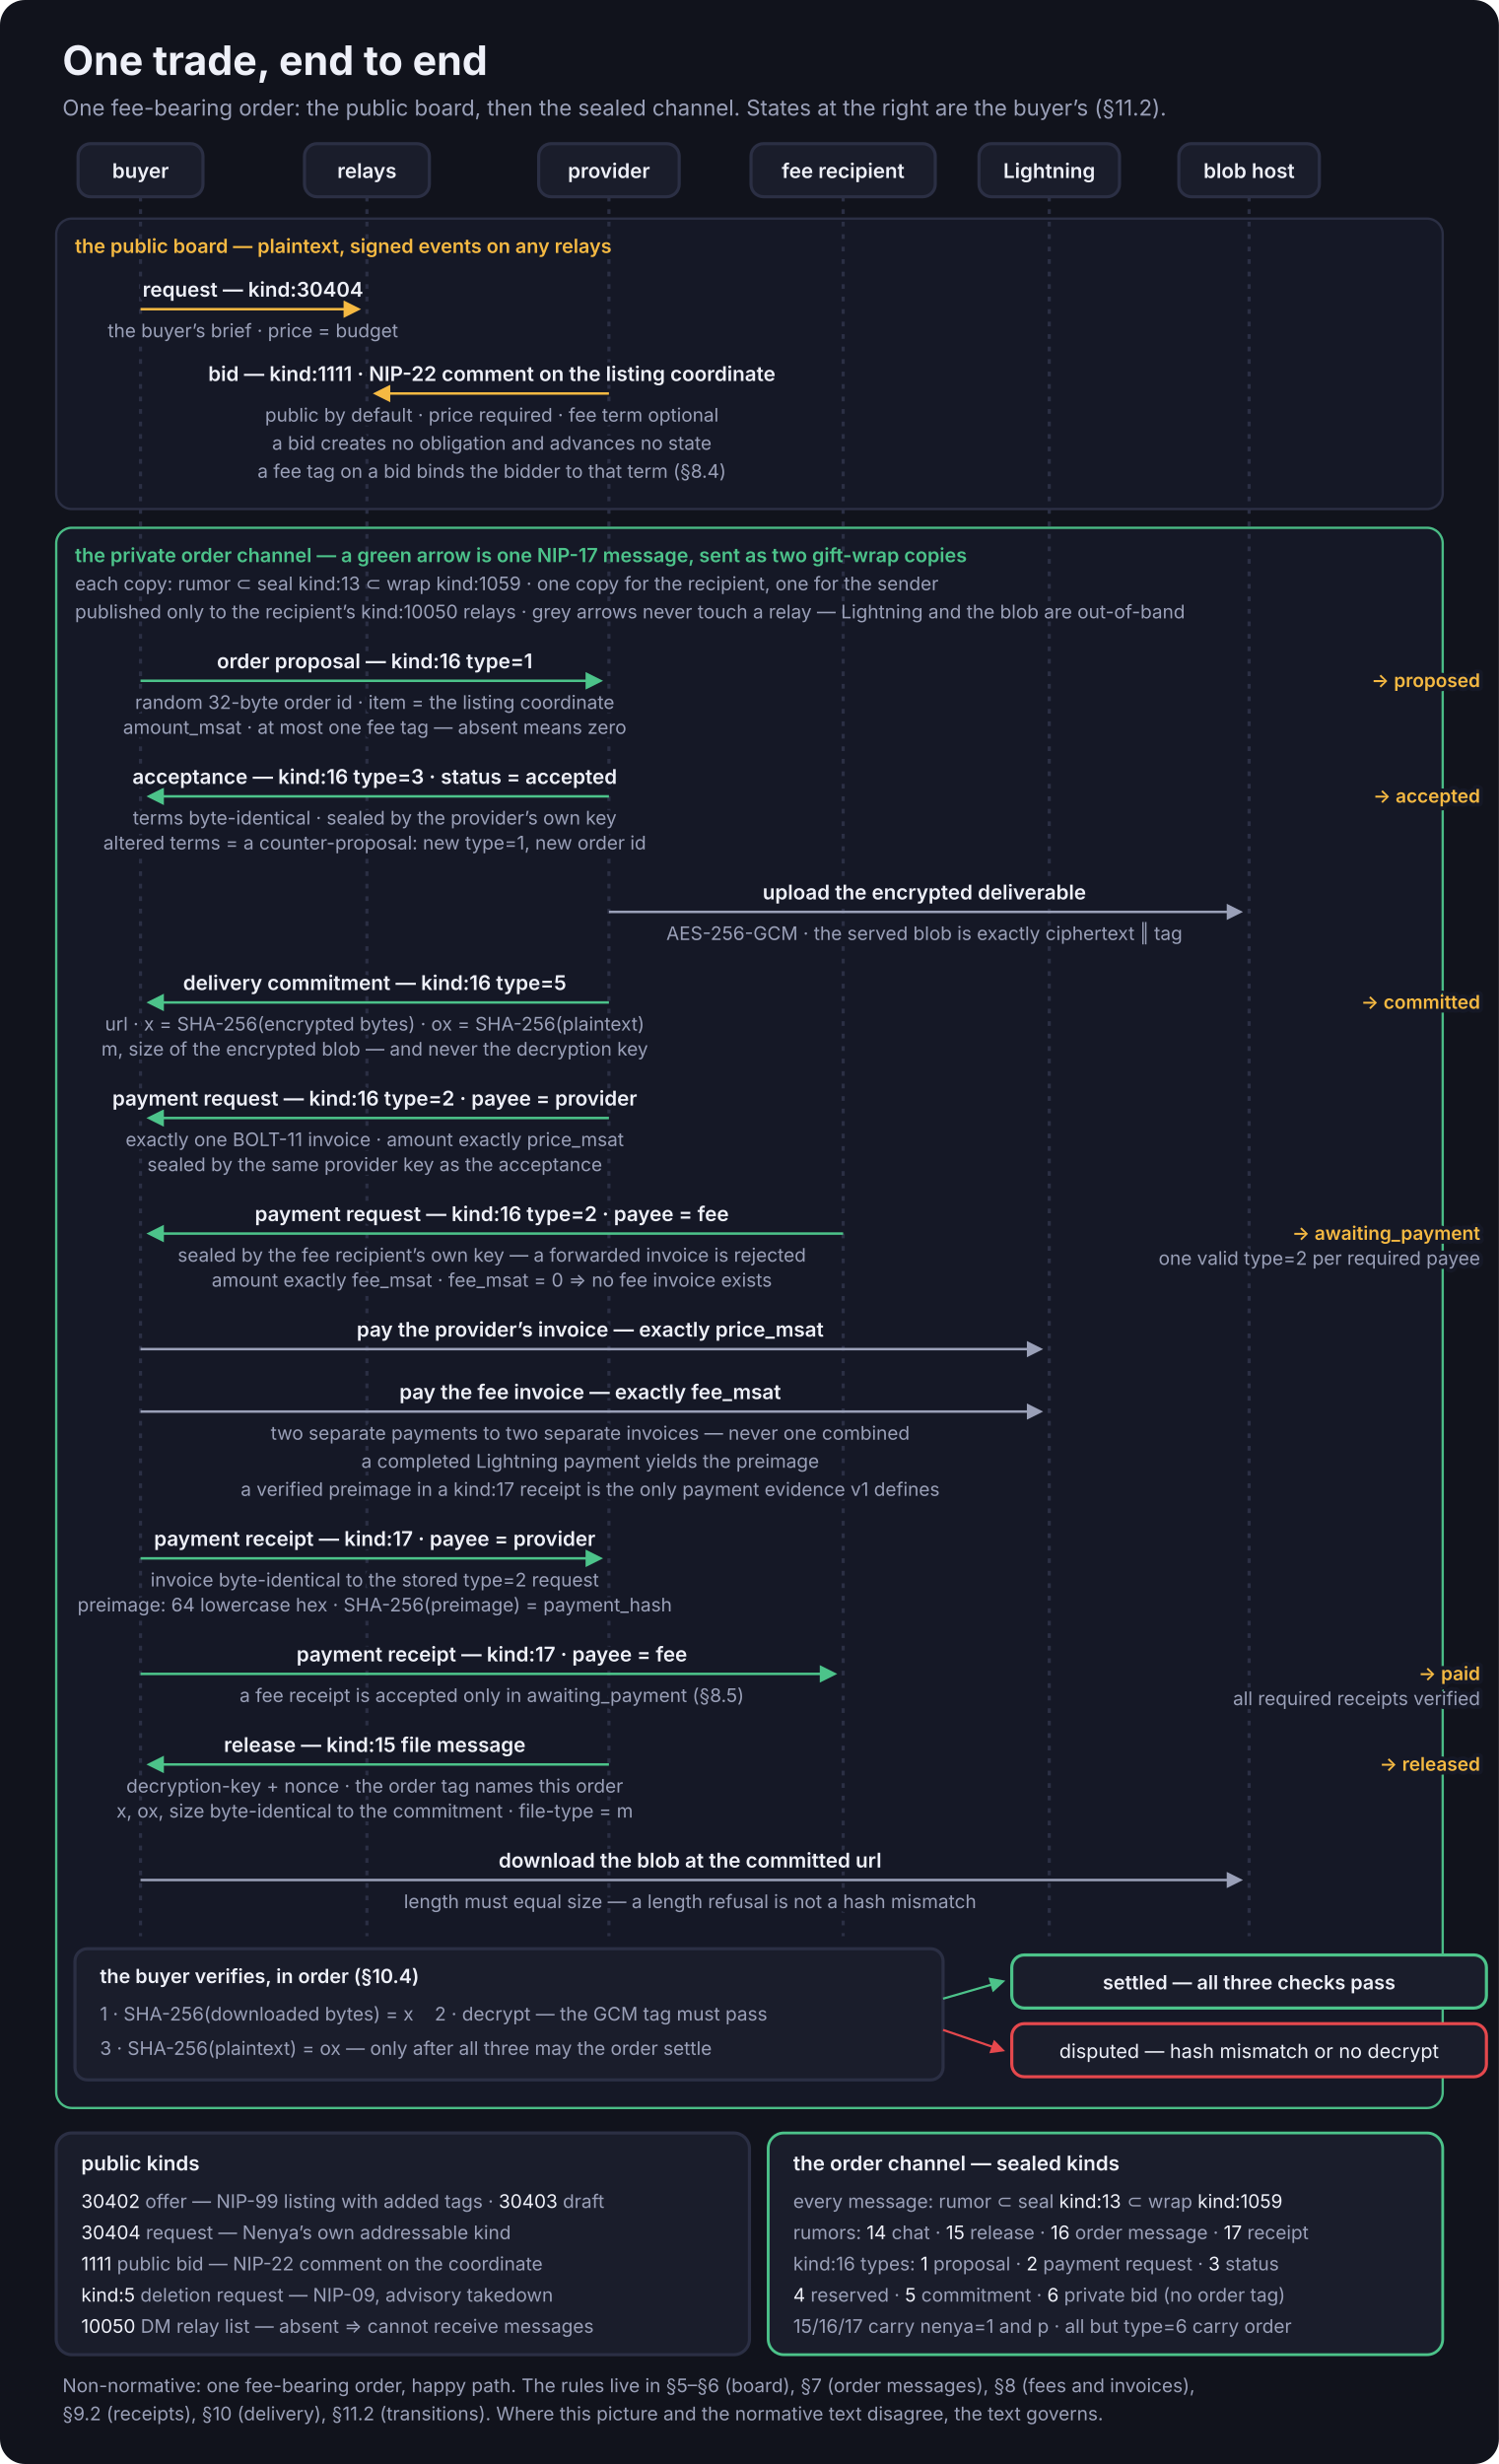
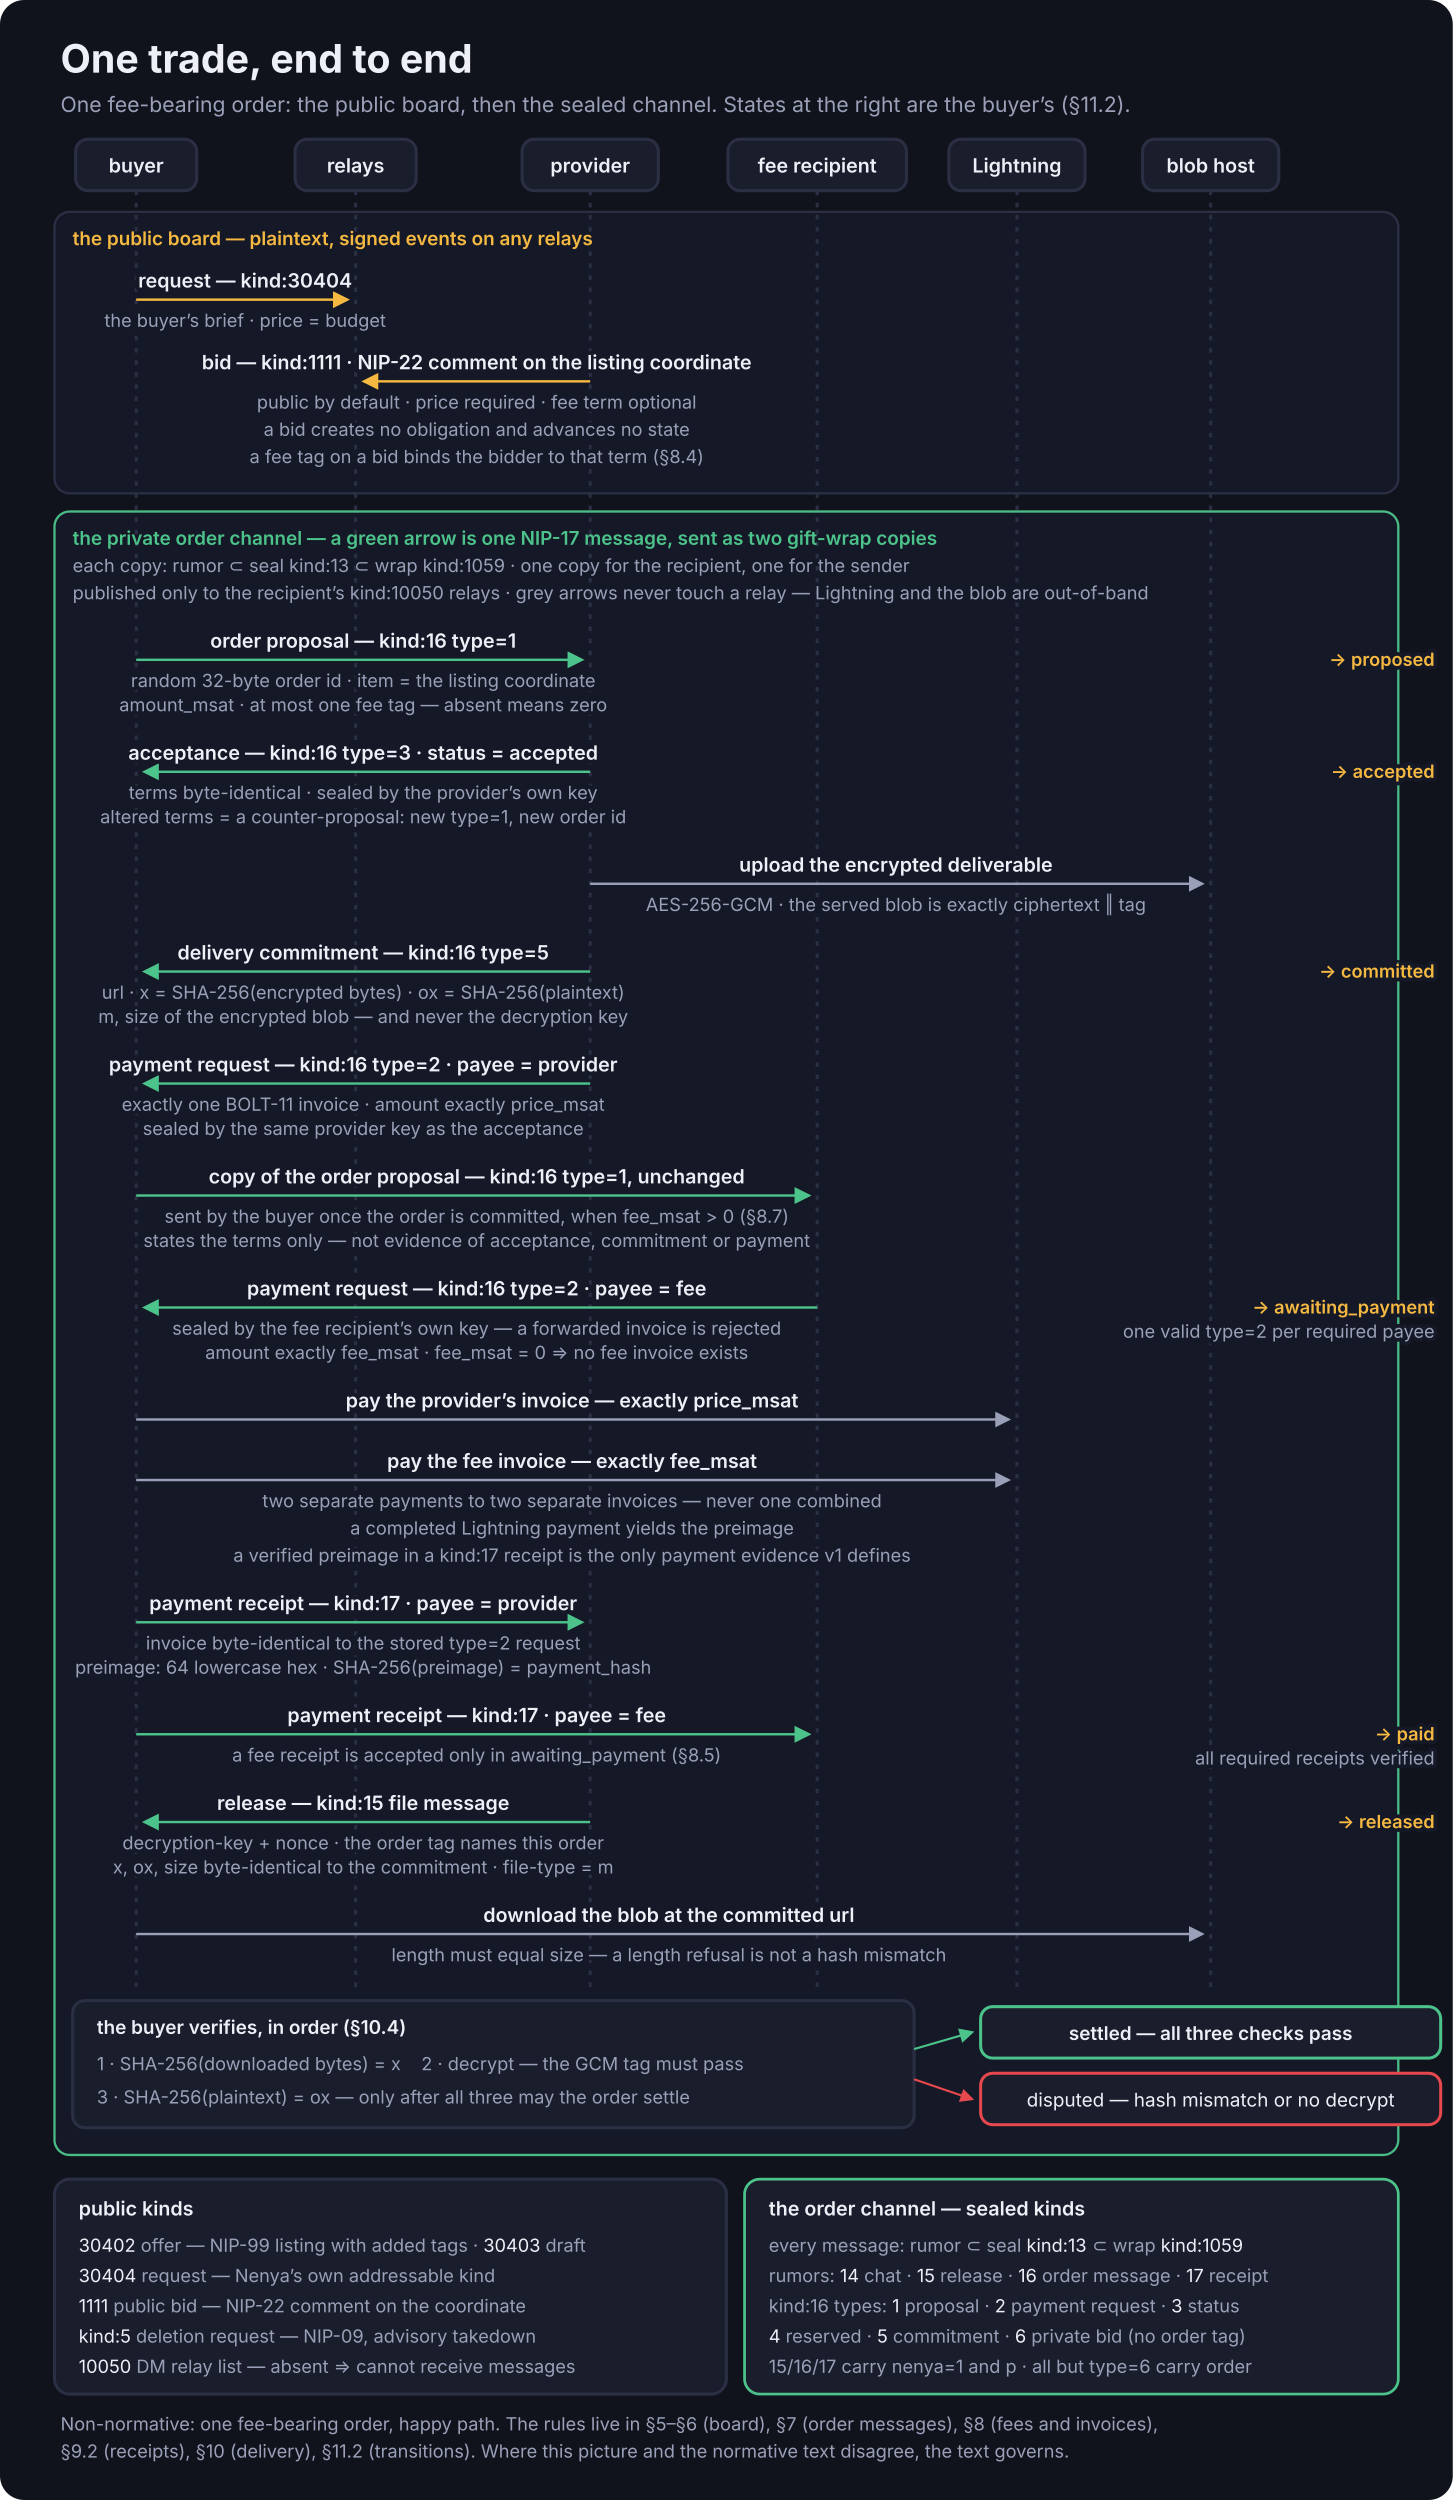
- <svg xmlns="http://www.w3.org/2000/svg" viewBox="0 0 960 1578" font-family="system-ui, -apple-system, 'Segoe UI', sans-serif" role="img" aria-label="Trade sequence: buyer, relays, provider, fee recipient, Lightning and blob host lanes; public request and bid, then sealed proposal, acceptance, commitment, invoices, payments, receipts, release and verification">
-   <rect width="960" height="1578" rx="16" fill="#11131c" />
+ <svg xmlns="http://www.w3.org/2000/svg" viewBox="0 0 960 1652" font-family="system-ui, -apple-system, 'Segoe UI', sans-serif" role="img" aria-label="Trade sequence: buyer, relays, provider, fee recipient, Lightning and blob host lanes; public request and bid, then sealed proposal, acceptance, commitment, the proposal copied to the fee recipient, invoices, payments, receipts, release and verification">
+   <rect width="960" height="1652" rx="16" fill="#11131c" />
  <defs>
    <marker id="tsAmber" viewBox="0 0 10 10" refX="8" refY="5" markerWidth="7" markerHeight="7" orient="auto-start-reverse">
      <path d="M0 0L10 5L0 10z" fill="#f5b942" />
    </marker>
    <marker id="tsGreen" viewBox="0 0 10 10" refX="8" refY="5" markerWidth="7" markerHeight="7" orient="auto-start-reverse">
      <path d="M0 0L10 5L0 10z" fill="#4cc38a" />
    </marker>
    <marker id="tsGray" viewBox="0 0 10 10" refX="8" refY="5" markerWidth="6.5" markerHeight="6.5" orient="auto-start-reverse">
      <path d="M0 0L10 5L0 10z" fill="#9aa0b8" />
    </marker>
    <marker id="tsRed" viewBox="0 0 10 10" refX="8" refY="5" markerWidth="6.5" markerHeight="6.5" orient="auto-start-reverse">
      <path d="M0 0L10 5L0 10z" fill="#e5484d" />
    </marker>
  </defs>
  <text x="40" y="48" fill="#eef0f8" font-size="26" font-weight="700">One trade, end to end</text>
  <text x="40" y="74" fill="#9aa0b8" font-size="14">One fee-bearing order: the public board, then the sealed channel. States at the right are the buyer’s (§11.2).</text>
  <rect x="36" y="140" width="888" height="186" rx="10" fill="#151826" stroke="#2b2f44" stroke-width="1.5" />
-   <rect x="36" y="338" width="888" height="1012" rx="10" fill="#151826" stroke="#4cc38a" stroke-width="1.5" opacity="0.96" />
+   <rect x="36" y="338" width="888" height="1086" rx="10" fill="#151826" stroke="#4cc38a" stroke-width="1.5" opacity="0.96" />
  <g stroke="#2b2f44" stroke-width="2" stroke-dasharray="3 5">
-     <line x1="90" y1="126" x2="90" y2="1240" />
-     <line x1="235" y1="126" x2="235" y2="1240" />
-     <line x1="390" y1="126" x2="390" y2="1240" />
-     <line x1="540" y1="126" x2="540" y2="1240" />
-     <line x1="672" y1="126" x2="672" y2="1240" />
-     <line x1="800" y1="126" x2="800" y2="1240" />
+     <line x1="90" y1="126" x2="90" y2="1314" />
+     <line x1="235" y1="126" x2="235" y2="1314" />
+     <line x1="390" y1="126" x2="390" y2="1314" />
+     <line x1="540" y1="126" x2="540" y2="1314" />
+     <line x1="672" y1="126" x2="672" y2="1314" />
+     <line x1="800" y1="126" x2="800" y2="1314" />
  </g>
  <g>
    <rect x="50" y="92" width="80" height="34" rx="8" fill="#1a1d2b" stroke="#2b2f44" stroke-width="2" />
    <text x="90" y="114" fill="#eef0f8" font-size="13" font-weight="600" text-anchor="middle">buyer</text>
    <rect x="195" y="92" width="80" height="34" rx="8" fill="#1a1d2b" stroke="#2b2f44" stroke-width="2" />
    <text x="235" y="114" fill="#eef0f8" font-size="13" font-weight="600" text-anchor="middle">relays</text>
    <rect x="345" y="92" width="90" height="34" rx="8" fill="#1a1d2b" stroke="#2b2f44" stroke-width="2" />
    <text x="390" y="114" fill="#eef0f8" font-size="13" font-weight="600" text-anchor="middle">provider</text>
    <rect x="481" y="92" width="118" height="34" rx="8" fill="#1a1d2b" stroke="#2b2f44" stroke-width="2" />
    <text x="540" y="114" fill="#eef0f8" font-size="13" font-weight="600" text-anchor="middle">fee recipient</text>
    <rect x="627" y="92" width="90" height="34" rx="8" fill="#1a1d2b" stroke="#2b2f44" stroke-width="2" />
    <text x="672" y="114" fill="#eef0f8" font-size="13" font-weight="600" text-anchor="middle">Lightning</text>
    <rect x="755" y="92" width="90" height="34" rx="8" fill="#1a1d2b" stroke="#2b2f44" stroke-width="2" />
    <text x="800" y="114" fill="#eef0f8" font-size="13" font-weight="600" text-anchor="middle">blob host</text>
  </g>
  <text x="48" y="162" fill="#f5b942" font-size="12.5" font-weight="600">the public board — plaintext, signed events on any relays</text>
  <g stroke-width="1.6">
    <line x1="90" y1="198" x2="229" y2="198" stroke="#f5b942" marker-end="url(#tsAmber)" />
    <line x1="390" y1="252" x2="241" y2="252" stroke="#f5b942" marker-end="url(#tsAmber)" />
  </g>
  <g text-anchor="middle" stroke="#151826" stroke-width="5" paint-order="stroke" stroke-linejoin="round">
    <text x="162" y="190" fill="#eef0f8" font-size="13" font-weight="600">request — kind:30404</text>
    <text x="162" y="216" fill="#9aa0b8" font-size="12">the buyer’s brief · price = budget</text>
    <text x="315" y="244" fill="#eef0f8" font-size="13" font-weight="600">bid — kind:1111 · NIP-22 comment on the listing coordinate</text>
    <text x="315" y="270" fill="#9aa0b8" font-size="12">public by default · price required · fee term optional</text>
    <text x="315" y="288" fill="#9aa0b8" font-size="12">a bid creates no obligation and advances no state</text>
    <text x="315" y="306" fill="#9aa0b8" font-size="12">a fee tag on a bid binds the bidder to that term (§8.4)</text>
  </g>
  <text x="48" y="360" fill="#4cc38a" font-size="12.5" font-weight="600">the private order channel — a green arrow is one NIP-17 message, sent as two gift-wrap copies</text>
  <text x="48" y="378" fill="#9aa0b8" font-size="12">each copy: rumor ⊂ seal kind:13 ⊂ wrap kind:1059 · one copy for the recipient, one for the sender</text>
  <text x="48" y="396" fill="#9aa0b8" font-size="12">published only to the recipient’s kind:10050 relays · grey arrows never touch a relay — Lightning and the blob are out-of-band</text>
  <g stroke-width="1.6">
    <line x1="90" y1="436" x2="384" y2="436" stroke="#4cc38a" marker-end="url(#tsGreen)" />
    <line x1="390" y1="510" x2="96" y2="510" stroke="#4cc38a" marker-end="url(#tsGreen)" />
    <line x1="390" y1="584" x2="794" y2="584" stroke="#9aa0b8" marker-end="url(#tsGray)" />
    <line x1="390" y1="642" x2="96" y2="642" stroke="#4cc38a" marker-end="url(#tsGreen)" />
    <line x1="390" y1="716" x2="96" y2="716" stroke="#4cc38a" marker-end="url(#tsGreen)" />
-     <line x1="540" y1="790" x2="96" y2="790" stroke="#4cc38a" marker-end="url(#tsGreen)" />
-     <line x1="90" y1="864" x2="666" y2="864" stroke="#9aa0b8" marker-end="url(#tsGray)" />
-     <line x1="90" y1="904" x2="666" y2="904" stroke="#9aa0b8" marker-end="url(#tsGray)" />
-     <line x1="90" y1="998" x2="384" y2="998" stroke="#4cc38a" marker-end="url(#tsGreen)" />
-     <line x1="90" y1="1072" x2="534" y2="1072" stroke="#4cc38a" marker-end="url(#tsGreen)" />
-     <line x1="390" y1="1130" x2="96" y2="1130" stroke="#4cc38a" marker-end="url(#tsGreen)" />
-     <line x1="90" y1="1204" x2="794" y2="1204" stroke="#9aa0b8" marker-end="url(#tsGray)" />
+     <line x1="90" y1="790" x2="534" y2="790" stroke="#4cc38a" marker-end="url(#tsGreen)" />
+     <line x1="540" y1="864" x2="96" y2="864" stroke="#4cc38a" marker-end="url(#tsGreen)" />
+     <line x1="90" y1="938" x2="666" y2="938" stroke="#9aa0b8" marker-end="url(#tsGray)" />
+     <line x1="90" y1="978" x2="666" y2="978" stroke="#9aa0b8" marker-end="url(#tsGray)" />
+     <line x1="90" y1="1072" x2="384" y2="1072" stroke="#4cc38a" marker-end="url(#tsGreen)" />
+     <line x1="90" y1="1146" x2="534" y2="1146" stroke="#4cc38a" marker-end="url(#tsGreen)" />
+     <line x1="390" y1="1204" x2="96" y2="1204" stroke="#4cc38a" marker-end="url(#tsGreen)" />
+     <line x1="90" y1="1278" x2="794" y2="1278" stroke="#9aa0b8" marker-end="url(#tsGray)" />
  </g>
  <g text-anchor="middle" stroke="#151826" stroke-width="5" paint-order="stroke" stroke-linejoin="round">
    <text x="240" y="428" fill="#eef0f8" font-size="13" font-weight="600">order proposal — kind:16 type=1</text>
    <text x="240" y="454" fill="#9aa0b8" font-size="12">random 32-byte order id · item = the listing coordinate</text>
    <text x="240" y="470" fill="#9aa0b8" font-size="12">amount_msat · at most one fee tag — absent means zero</text>
    <text x="240" y="502" fill="#eef0f8" font-size="13" font-weight="600">acceptance — kind:16 type=3 · status = accepted</text>
    <text x="240" y="528" fill="#9aa0b8" font-size="12">terms byte-identical · sealed by the provider’s own key</text>
    <text x="240" y="544" fill="#9aa0b8" font-size="12">altered terms = a counter-proposal: new type=1, new order id</text>
    <text x="592" y="576" fill="#eef0f8" font-size="13" font-weight="600">upload the encrypted deliverable</text>
    <text x="592" y="602" fill="#9aa0b8" font-size="12">AES-256-GCM · the served blob is exactly ciphertext ‖ tag</text>
    <text x="240" y="634" fill="#eef0f8" font-size="13" font-weight="600">delivery commitment — kind:16 type=5</text>
    <text x="240" y="660" fill="#9aa0b8" font-size="12">url · x = SHA-256(encrypted bytes) · ox = SHA-256(plaintext)</text>
    <text x="240" y="676" fill="#9aa0b8" font-size="12">m, size of the encrypted blob — and never the decryption key</text>
    <text x="240" y="708" fill="#eef0f8" font-size="13" font-weight="600">payment request — kind:16 type=2 · payee = provider</text>
    <text x="240" y="734" fill="#9aa0b8" font-size="12">exactly one BOLT-11 invoice · amount exactly price_msat</text>
    <text x="240" y="750" fill="#9aa0b8" font-size="12">sealed by the same provider key as the acceptance</text>
-     <text x="315" y="782" fill="#eef0f8" font-size="13" font-weight="600">payment request — kind:16 type=2 · payee = fee</text>
-     <text x="315" y="808" fill="#9aa0b8" font-size="12">sealed by the fee recipient’s own key — a forwarded invoice is rejected</text>
-     <text x="315" y="824" fill="#9aa0b8" font-size="12">amount exactly fee_msat · fee_msat = 0 ⇒ no fee invoice exists</text>
-     <text x="378" y="856" fill="#eef0f8" font-size="13" font-weight="600">pay the provider’s invoice — exactly price_msat</text>
-     <text x="378" y="896" fill="#eef0f8" font-size="13" font-weight="600">pay the fee invoice — exactly fee_msat</text>
-     <text x="378" y="922" fill="#9aa0b8" font-size="12">two separate payments to two separate invoices — never one combined</text>
-     <text x="378" y="940" fill="#9aa0b8" font-size="12">a completed Lightning payment yields the preimage</text>
-     <text x="378" y="958" fill="#9aa0b8" font-size="12">a verified preimage in a kind:17 receipt is the only payment evidence v1 defines</text>
-     <text x="240" y="990" fill="#eef0f8" font-size="13" font-weight="600">payment receipt — kind:17 · payee = provider</text>
-     <text x="240" y="1016" fill="#9aa0b8" font-size="12">invoice byte-identical to the stored type=2 request</text>
-     <text x="240" y="1032" fill="#9aa0b8" font-size="12">preimage: 64 lowercase hex · SHA-256(preimage) = payment_hash</text>
-     <text x="315" y="1064" fill="#eef0f8" font-size="13" font-weight="600">payment receipt — kind:17 · payee = fee</text>
-     <text x="315" y="1090" fill="#9aa0b8" font-size="12">a fee receipt is accepted only in awaiting_payment (§8.5)</text>
-     <text x="240" y="1122" fill="#eef0f8" font-size="13" font-weight="600">release — kind:15 file message</text>
-     <text x="240" y="1148" fill="#9aa0b8" font-size="12">decryption-key + nonce · the order tag names this order</text>
-     <text x="240" y="1164" fill="#9aa0b8" font-size="12">x, ox, size byte-identical to the commitment · file-type = m</text>
-     <text x="442" y="1196" fill="#eef0f8" font-size="13" font-weight="600">download the blob at the committed url</text>
-     <text x="442" y="1222" fill="#9aa0b8" font-size="12">length must equal size — a length refusal is not a hash mismatch</text>
+     <text x="315" y="782" fill="#eef0f8" font-size="13" font-weight="600">copy of the order proposal — kind:16 type=1, unchanged</text>
+     <text x="315" y="808" fill="#9aa0b8" font-size="12">sent by the buyer once the order is committed, when fee_msat &gt; 0 (§8.7)</text>
+     <text x="315" y="824" fill="#9aa0b8" font-size="12">states the terms only — not evidence of acceptance, commitment or payment</text>
+     <text x="315" y="856" fill="#eef0f8" font-size="13" font-weight="600">payment request — kind:16 type=2 · payee = fee</text>
+     <text x="315" y="882" fill="#9aa0b8" font-size="12">sealed by the fee recipient’s own key — a forwarded invoice is rejected</text>
+     <text x="315" y="898" fill="#9aa0b8" font-size="12">amount exactly fee_msat · fee_msat = 0 ⇒ no fee invoice exists</text>
+     <text x="378" y="930" fill="#eef0f8" font-size="13" font-weight="600">pay the provider’s invoice — exactly price_msat</text>
+     <text x="378" y="970" fill="#eef0f8" font-size="13" font-weight="600">pay the fee invoice — exactly fee_msat</text>
+     <text x="378" y="996" fill="#9aa0b8" font-size="12">two separate payments to two separate invoices — never one combined</text>
+     <text x="378" y="1014" fill="#9aa0b8" font-size="12">a completed Lightning payment yields the preimage</text>
+     <text x="378" y="1032" fill="#9aa0b8" font-size="12">a verified preimage in a kind:17 receipt is the only payment evidence v1 defines</text>
+     <text x="240" y="1064" fill="#eef0f8" font-size="13" font-weight="600">payment receipt — kind:17 · payee = provider</text>
+     <text x="240" y="1090" fill="#9aa0b8" font-size="12">invoice byte-identical to the stored type=2 request</text>
+     <text x="240" y="1106" fill="#9aa0b8" font-size="12">preimage: 64 lowercase hex · SHA-256(preimage) = payment_hash</text>
+     <text x="315" y="1138" fill="#eef0f8" font-size="13" font-weight="600">payment receipt — kind:17 · payee = fee</text>
+     <text x="315" y="1164" fill="#9aa0b8" font-size="12">a fee receipt is accepted only in awaiting_payment (§8.5)</text>
+     <text x="240" y="1196" fill="#eef0f8" font-size="13" font-weight="600">release — kind:15 file message</text>
+     <text x="240" y="1222" fill="#9aa0b8" font-size="12">decryption-key + nonce · the order tag names this order</text>
+     <text x="240" y="1238" fill="#9aa0b8" font-size="12">x, ox, size byte-identical to the commitment · file-type = m</text>
+     <text x="442" y="1270" fill="#eef0f8" font-size="13" font-weight="600">download the blob at the committed url</text>
+     <text x="442" y="1296" fill="#9aa0b8" font-size="12">length must equal size — a length refusal is not a hash mismatch</text>
  </g>
  <g text-anchor="end" stroke="#151826" stroke-width="5" paint-order="stroke" stroke-linejoin="round">
    <text x="948" y="440" fill="#f5b942" font-size="12" font-weight="600">→ proposed</text>
    <text x="948" y="514" fill="#f5b942" font-size="12" font-weight="600">→ accepted</text>
    <text x="948" y="646" fill="#f5b942" font-size="12" font-weight="600">→ committed</text>
-     <text x="948" y="794" fill="#f5b942" font-size="12" font-weight="600">→ awaiting_payment</text>
-     <text x="948" y="810" fill="#9aa0b8" font-size="12">one valid type=2 per required payee</text>
-     <text x="948" y="1076" fill="#f5b942" font-size="12" font-weight="600">→ paid</text>
-     <text x="948" y="1092" fill="#9aa0b8" font-size="12">all required receipts verified</text>
-     <text x="948" y="1134" fill="#f5b942" font-size="12" font-weight="600">→ released</text>
+     <text x="948" y="868" fill="#f5b942" font-size="12" font-weight="600">→ awaiting_payment</text>
+     <text x="948" y="884" fill="#9aa0b8" font-size="12">one valid type=2 per required payee</text>
+     <text x="948" y="1150" fill="#f5b942" font-size="12" font-weight="600">→ paid</text>
+     <text x="948" y="1166" fill="#9aa0b8" font-size="12">all required receipts verified</text>
+     <text x="948" y="1208" fill="#f5b942" font-size="12" font-weight="600">→ released</text>
  </g>
-   <rect x="48" y="1248" width="556" height="84" rx="8" fill="#1a1d2b" stroke="#2b2f44" stroke-width="2" />
-   <text x="64" y="1270" fill="#eef0f8" font-size="12.5" font-weight="600">the buyer verifies, in order (§10.4)</text>
-   <text x="64" y="1294" fill="#9aa0b8" font-size="12">1 · SHA-256(downloaded bytes) = x    2 · decrypt — the GCM tag must pass</text>
-   <text x="64" y="1316" fill="#9aa0b8" font-size="12">3 · SHA-256(plaintext) = ox — only after all three may the order settle</text>
-   <line x1="604" y1="1280" x2="642" y2="1269" stroke="#4cc38a" stroke-width="1.4" marker-end="url(#tsGreen)" />
-   <line x1="604" y1="1300" x2="642" y2="1313" stroke="#e5484d" stroke-width="1.4" marker-end="url(#tsRed)" />
-   <rect x="648" y="1252" width="304" height="34" rx="8" fill="#1a1d2b" stroke="#4cc38a" stroke-width="2" />
-   <text x="800" y="1274" fill="#eef0f8" font-size="12.5" font-weight="600" text-anchor="middle">settled — all three checks pass</text>
-   <rect x="648" y="1296" width="304" height="34" rx="8" fill="#1a1d2b" stroke="#e5484d" stroke-width="2" />
-   <text x="800" y="1318" fill="#eef0f8" font-size="12.5" text-anchor="middle">disputed — hash mismatch or no decrypt</text>
-   <rect x="36" y="1366" width="444" height="142" rx="10" fill="#1a1d2b" stroke="#2b2f44" stroke-width="2" />
-   <text x="52" y="1390" fill="#eef0f8" font-size="13" font-weight="600">public kinds</text>
+   <rect x="48" y="1322" width="556" height="84" rx="8" fill="#1a1d2b" stroke="#2b2f44" stroke-width="2" />
+   <text x="64" y="1344" fill="#eef0f8" font-size="12.5" font-weight="600">the buyer verifies, in order (§10.4)</text>
+   <text x="64" y="1368" fill="#9aa0b8" font-size="12">1 · SHA-256(downloaded bytes) = x    2 · decrypt — the GCM tag must pass</text>
+   <text x="64" y="1390" fill="#9aa0b8" font-size="12">3 · SHA-256(plaintext) = ox — only after all three may the order settle</text>
+   <line x1="604" y1="1354" x2="642" y2="1343" stroke="#4cc38a" stroke-width="1.4" marker-end="url(#tsGreen)" />
+   <line x1="604" y1="1374" x2="642" y2="1387" stroke="#e5484d" stroke-width="1.4" marker-end="url(#tsRed)" />
+   <rect x="648" y="1326" width="304" height="34" rx="8" fill="#1a1d2b" stroke="#4cc38a" stroke-width="2" />
+   <text x="800" y="1348" fill="#eef0f8" font-size="12.5" font-weight="600" text-anchor="middle">settled — all three checks pass</text>
+   <rect x="648" y="1370" width="304" height="34" rx="8" fill="#1a1d2b" stroke="#e5484d" stroke-width="2" />
+   <text x="800" y="1392" fill="#eef0f8" font-size="12.5" text-anchor="middle">disputed — hash mismatch or no decrypt</text>
+   <rect x="36" y="1440" width="444" height="142" rx="10" fill="#1a1d2b" stroke="#2b2f44" stroke-width="2" />
+   <text x="52" y="1464" fill="#eef0f8" font-size="13" font-weight="600">public kinds</text>
  <g fill="#9aa0b8" font-size="12">
-     <text x="52" y="1414">
+     <text x="52" y="1488">
      <tspan fill="#eef0f8">30402</tspan> offer — NIP-99 listing with added tags · <tspan fill="#eef0f8">30403</tspan> draft</text>
-     <text x="52" y="1434">
+     <text x="52" y="1508">
      <tspan fill="#eef0f8">30404</tspan> request — Nenya’s own addressable kind</text>
-     <text x="52" y="1454">
+     <text x="52" y="1528">
      <tspan fill="#eef0f8">1111</tspan> public bid — NIP-22 comment on the coordinate</text>
-     <text x="52" y="1474">
+     <text x="52" y="1548">
      <tspan fill="#eef0f8">kind:5</tspan> deletion request — NIP-09, advisory takedown</text>
-     <text x="52" y="1494">
+     <text x="52" y="1568">
      <tspan fill="#eef0f8">10050</tspan> DM relay list — absent ⇒ cannot receive messages</text>
  </g>
-   <rect x="492" y="1366" width="432" height="142" rx="10" fill="#1a1d2b" stroke="#4cc38a" stroke-width="1.8" />
-   <text x="508" y="1390" fill="#eef0f8" font-size="13" font-weight="600">the order channel — sealed kinds</text>
+   <rect x="492" y="1440" width="432" height="142" rx="10" fill="#1a1d2b" stroke="#4cc38a" stroke-width="1.8" />
+   <text x="508" y="1464" fill="#eef0f8" font-size="13" font-weight="600">the order channel — sealed kinds</text>
  <g fill="#9aa0b8" font-size="12">
-     <text x="508" y="1414">every message: rumor ⊂ seal <tspan fill="#eef0f8">kind:13</tspan> ⊂ wrap <tspan fill="#eef0f8">kind:1059</tspan>
+     <text x="508" y="1488">every message: rumor ⊂ seal <tspan fill="#eef0f8">kind:13</tspan> ⊂ wrap <tspan fill="#eef0f8">kind:1059</tspan>
    </text>
-     <text x="508" y="1434">rumors: <tspan fill="#eef0f8">14</tspan> chat · <tspan fill="#eef0f8">15</tspan> release · <tspan fill="#eef0f8">16</tspan> order message · <tspan fill="#eef0f8">17</tspan> receipt</text>
-     <text x="508" y="1454">kind:16 types: <tspan fill="#eef0f8">1</tspan> proposal · <tspan fill="#eef0f8">2</tspan> payment request · <tspan fill="#eef0f8">3</tspan> status</text>
-     <text x="508" y="1474">
+     <text x="508" y="1508">rumors: <tspan fill="#eef0f8">14</tspan> chat · <tspan fill="#eef0f8">15</tspan> release · <tspan fill="#eef0f8">16</tspan> order message · <tspan fill="#eef0f8">17</tspan> receipt</text>
+     <text x="508" y="1528">kind:16 types: <tspan fill="#eef0f8">1</tspan> proposal · <tspan fill="#eef0f8">2</tspan> payment request · <tspan fill="#eef0f8">3</tspan> status</text>
+     <text x="508" y="1548">
      <tspan fill="#eef0f8">4</tspan> reserved · <tspan fill="#eef0f8">5</tspan> commitment · <tspan fill="#eef0f8">6</tspan> private bid (no order tag)</text>
-     <text x="508" y="1494">15/16/17 carry nenya=1 and p · all but type=6 carry order</text>
+     <text x="508" y="1568">15/16/17 carry nenya=1 and p · all but type=6 carry order</text>
  </g>
-   <text x="40" y="1532" fill="#9aa0b8" font-size="12">Non-normative: one fee-bearing order, happy path. The rules live in §5–§6 (board), §7 (order messages), §8 (fees and invoices),</text>
-   <text x="40" y="1550" fill="#9aa0b8" font-size="12">§9.2 (receipts), §10 (delivery), §11.2 (transitions). Where this picture and the normative text disagree, the text governs.</text>
+   <text x="40" y="1606" fill="#9aa0b8" font-size="12">Non-normative: one fee-bearing order, happy path. The rules live in §5–§6 (board), §7 (order messages), §8 (fees and invoices),</text>
+   <text x="40" y="1624" fill="#9aa0b8" font-size="12">§9.2 (receipts), §10 (delivery), §11.2 (transitions). Where this picture and the normative text disagree, the text governs.</text>
</svg>
